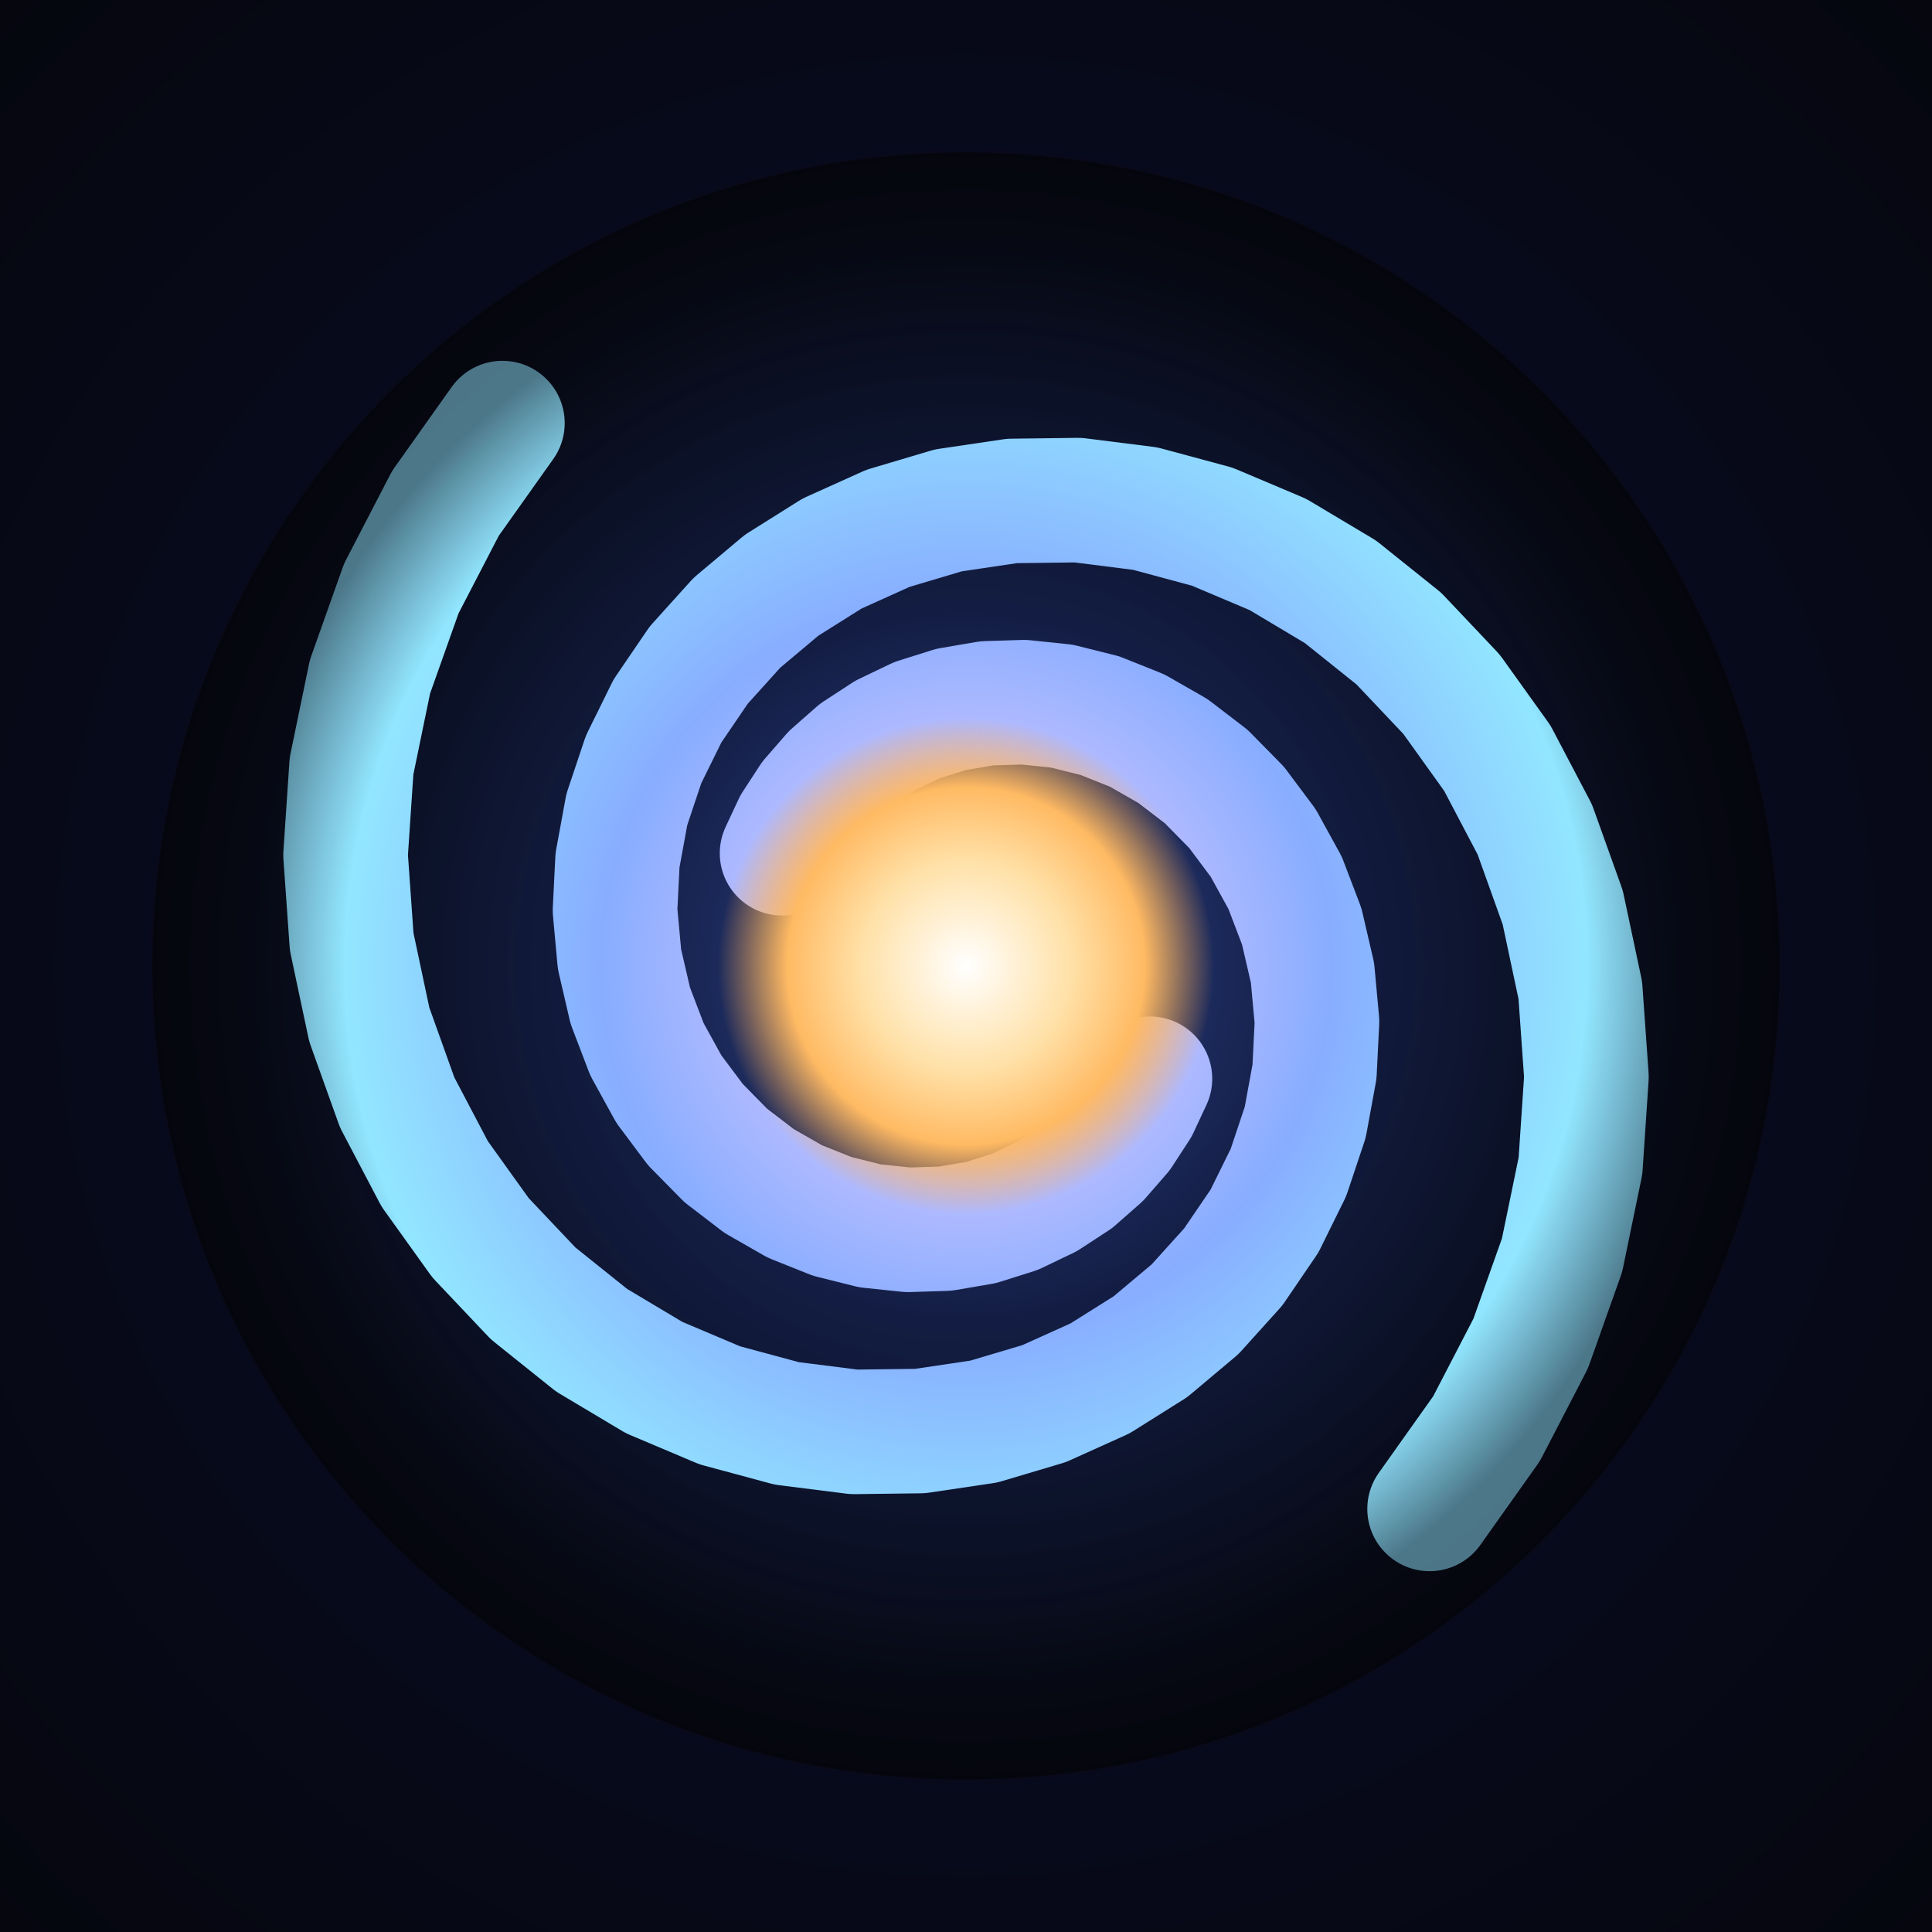
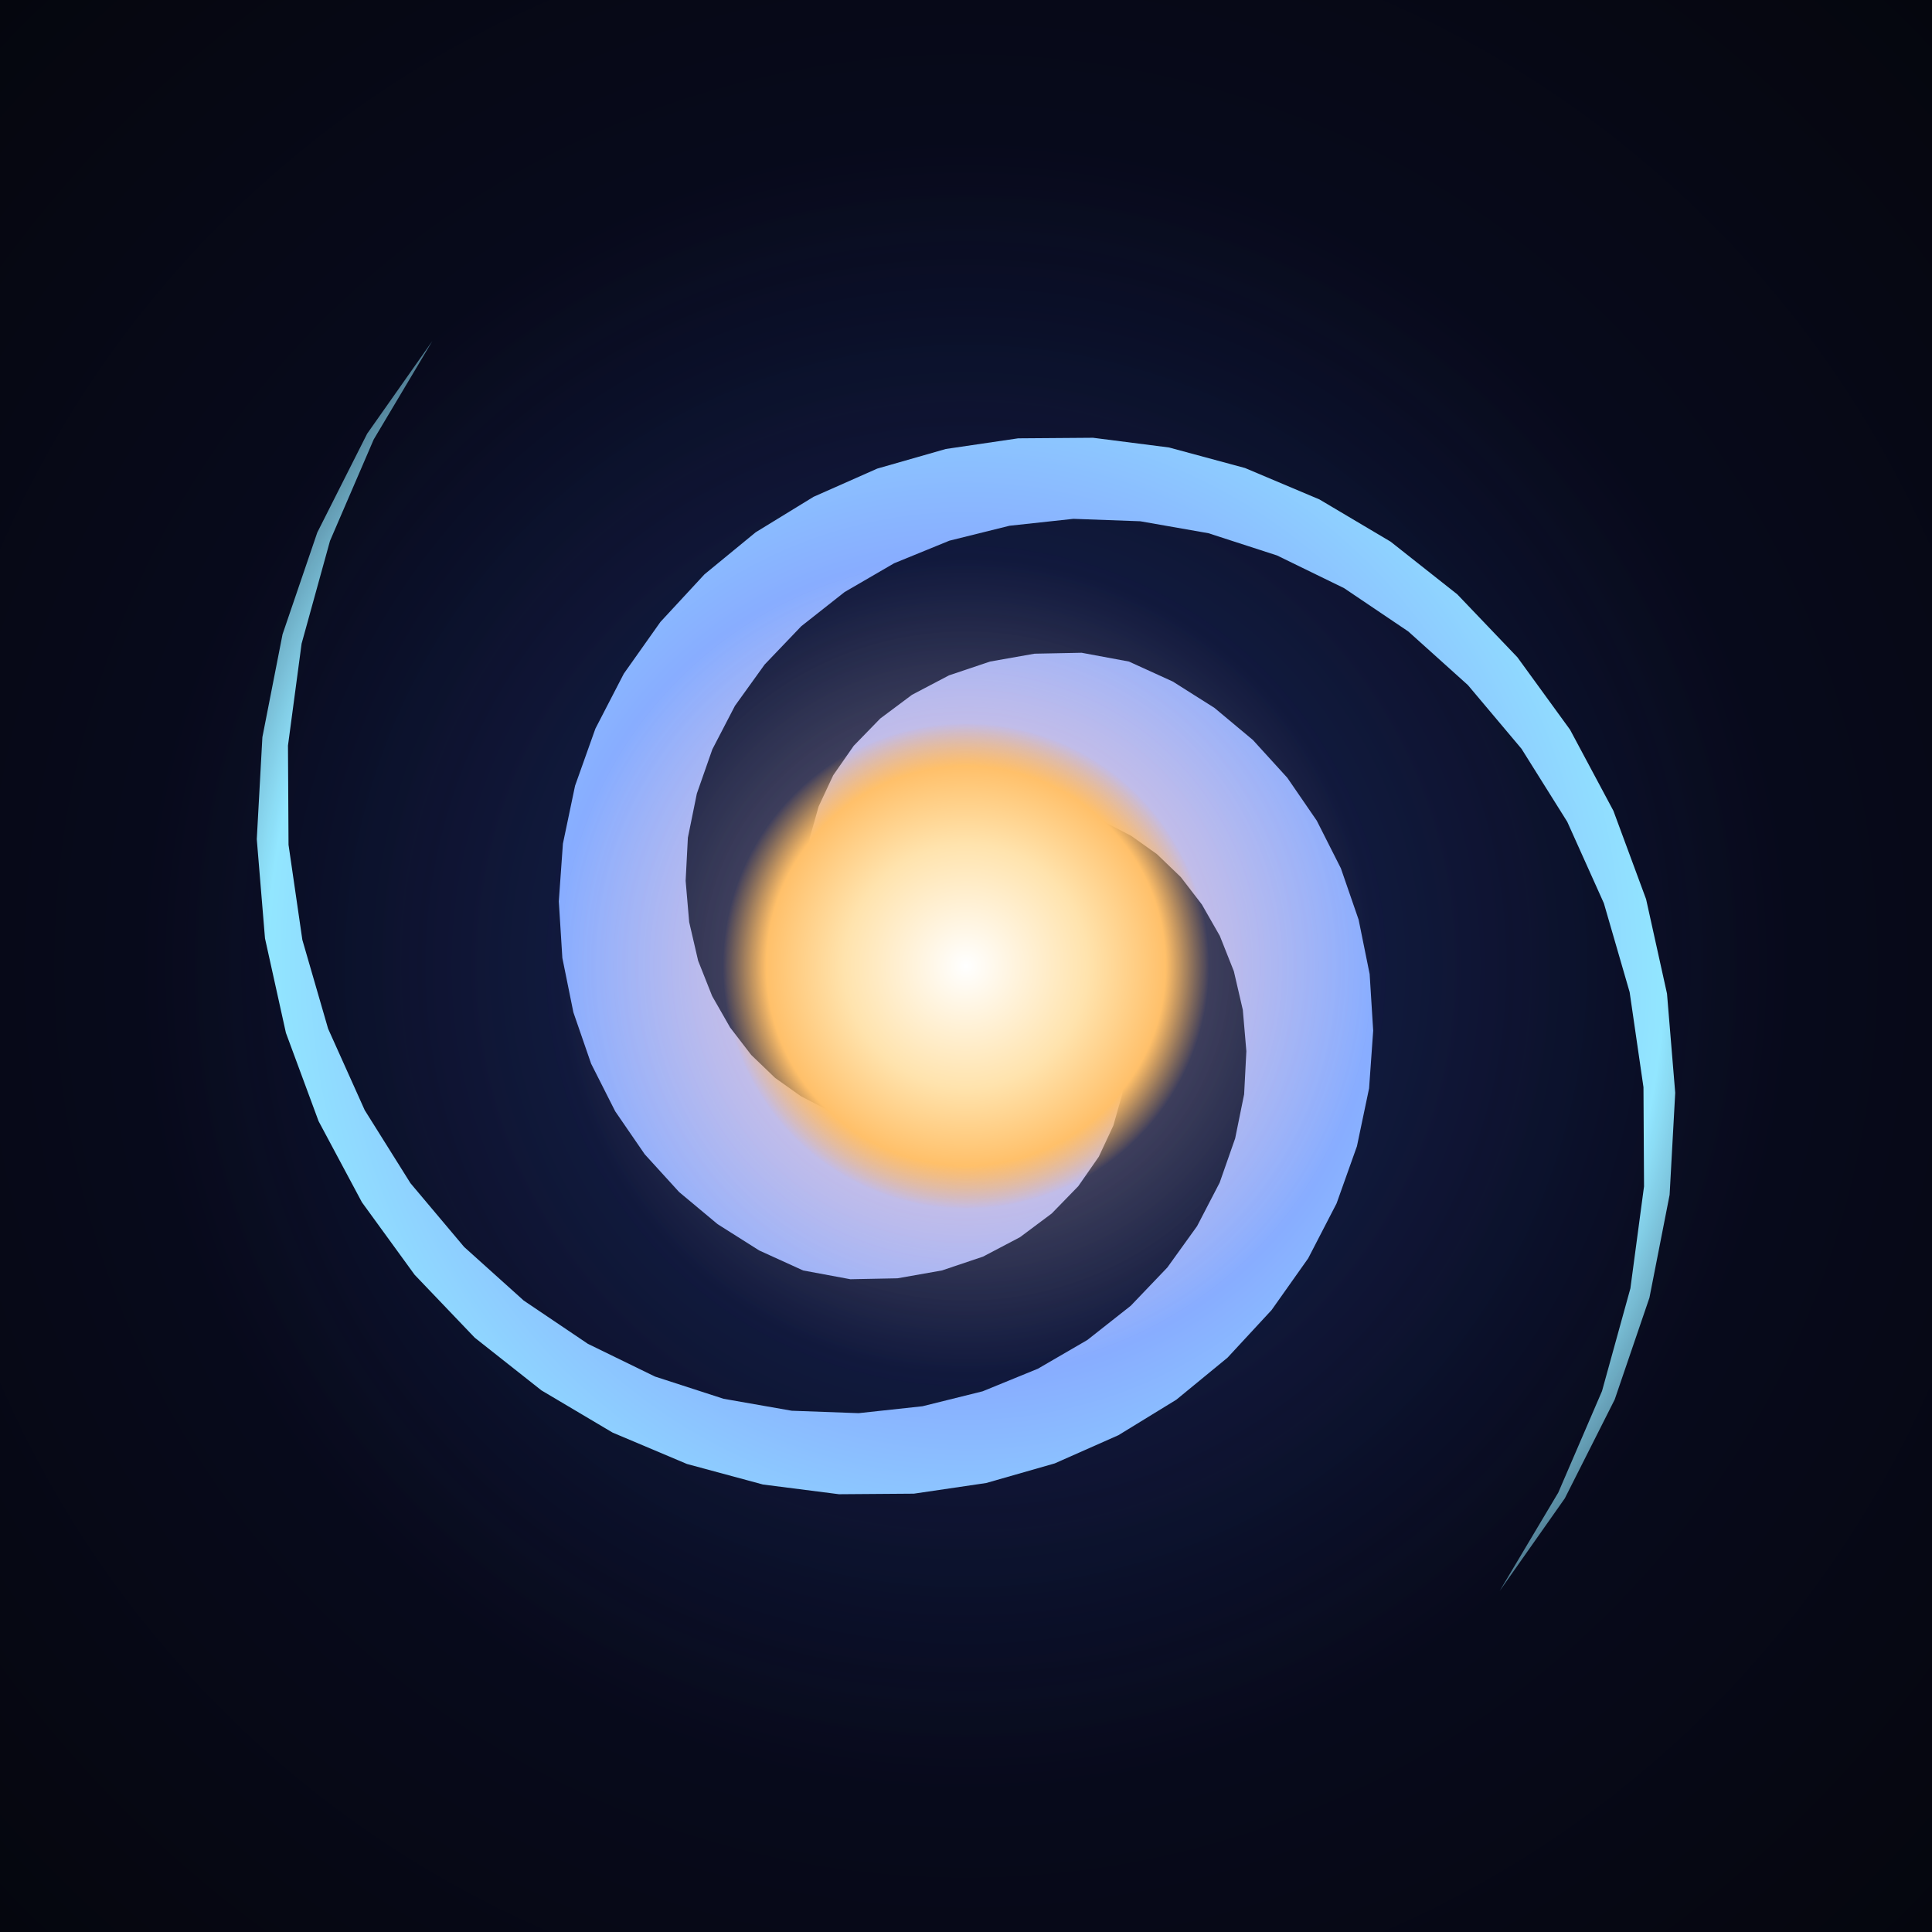
<svg xmlns="http://www.w3.org/2000/svg" viewBox="0 0 1024 1024">
  <defs>
    <radialGradient id="bg" cx="50%" cy="50%" r="72%">
      <stop offset="0%" stop-color="#0b1030" />
      <stop offset="100%" stop-color="#05060d" />
    </radialGradient>
    <radialGradient id="disk">
      <stop offset="0" stop-color="#0e1640" />
-       <stop offset="0.6" stop-color="#090e22" />
+       <stop offset=".6" stop-color="#090e22" />
      <stop offset="1" stop-color="#05060d" />
    </radialGradient>
    <radialGradient id="glow">
-       <stop offset="0" stop-color="#5274e0" stop-opacity="0.6" />
-       <stop offset="0.5" stop-color="#314a98" stop-opacity="0.22" />
+       <stop offset="0" stop-color="#5274e0" stop-opacity=".55" />
+       <stop offset=".5" stop-color="#314a98" stop-opacity=".2" />
      <stop offset="1" stop-color="#2a3e86" stop-opacity="0" />
    </radialGradient>
    <radialGradient id="arm" gradientUnits="userSpaceOnUse" cx="50" cy="50" r="44">
-       <stop offset="0.16" stop-color="#d6c6ff" />
-       <stop offset="0.5" stop-color="#88adff" />
-       <stop offset="0.85" stop-color="#92e6ff" />
-       <stop offset="1" stop-color="#92e6ff" stop-opacity="0.5" />
+       <stop offset=".16" stop-color="#d6c6ff" />
+       <stop offset=".5" stop-color="#88adff" />
+       <stop offset=".85" stop-color="#92e6ff" />
+       <stop offset="1" stop-color="#92e6ff" stop-opacity=".5" />
    </radialGradient>
-     <radialGradient id="core">
-       <stop offset="0" stop-color="#ffffff" />
-       <stop offset="0.42" stop-color="#ffe1a8" />
-       <stop offset="0.72" stop-color="#ffba63" />
-       <stop offset="1" stop-color="#ffab47" stop-opacity="0" />
+     <radialGradient id="halo">
+       <stop offset="0" stop-color="#ffd98e" stop-opacity=".55" />
+       <stop offset=".5" stop-color="#ffc06a" stop-opacity=".18" />
+       <stop offset="1" stop-color="#ffc06a" stop-opacity="0" />
+     </radialGradient>
+     <radialGradient id="bulge">
+       <stop offset="0" stop-color="#fff" />
+       <stop offset=".5" stop-color="#ffe3ad" />
+       <stop offset=".82" stop-color="#ffc06a" />
+       <stop offset="1" stop-color="#ffb24a" stop-opacity="0" />
    </radialGradient>
  </defs>
  <rect width="1024" height="1024" fill="url(#bg)" />
-   <g transform="translate(72,72) scale(8.8)">
-     <circle cx="50" cy="50" r="49" fill="url(#disk)" />
+   <g transform="translate(17,17) scale(9.9)">
    <circle cx="50" cy="50" r="44" fill="url(#glow)" />
-     <g fill="none" stroke="url(#arm)" stroke-width="7.5" stroke-linecap="round" stroke-linejoin="round">
-       <path d="M61.08 56.79 L60.30 58.46 L59.27 60.04 L58.01 61.49 L56.52 62.80 L54.82 63.91 L52.94 64.81 L50.91 65.45 L48.75 65.82 L46.51 65.89 L44.22 65.65 L41.94 65.08 L39.69 64.18 L37.54 62.95 L35.53 61.41 L33.70 59.55 L32.10 57.41 L30.78 55.01 L29.78 52.39 L29.13 49.59 L28.86 46.65 L29.01 43.63 L29.57 40.58 L30.58 37.56 L32.02 34.64 L33.90 31.88 L36.20 29.33 L38.89 27.07 L41.93 25.16 L45.30 23.64 L48.93 22.56 L52.77 21.99 L56.74 21.94 L60.79 22.45 L64.83 23.54 L68.78 25.21 L72.55 27.46 L76.07 30.28 L79.24 33.63 L82.00 37.48 L84.26 41.78 L85.94 46.47 L87.00 51.46 L87.37 56.68 L87.01 62.04 L85.90 67.42 L84.01 72.74 L81.35 77.87 L77.92 82.70" />
-       <path d="M38.92 43.21 L39.70 41.54 L40.73 39.96 L41.99 38.51 L43.48 37.20 L45.18 36.09 L47.06 35.19 L49.09 34.55 L51.25 34.18 L53.49 34.11 L55.78 34.35 L58.06 34.92 L60.31 35.82 L62.46 37.05 L64.47 38.59 L66.30 40.45 L67.90 42.59 L69.22 44.99 L70.22 47.61 L70.87 50.41 L71.14 53.35 L70.99 56.37 L70.43 59.42 L69.42 62.44 L67.98 65.36 L66.10 68.12 L63.80 70.67 L61.11 72.93 L58.07 74.84 L54.70 76.36 L51.07 77.44 L47.23 78.01 L43.26 78.06 L39.21 77.55 L35.17 76.46 L31.22 74.79 L27.45 72.54 L23.93 69.72 L20.76 66.37 L18.00 62.52 L15.74 58.22 L14.06 53.53 L13.00 48.54 L12.63 43.32 L12.99 37.96 L14.10 32.58 L15.99 27.26 L18.65 22.13 L22.08 17.30" />
+     <g fill="url(#arm)">
+       <path d="M58.53 55.23 L58.36 56.87 L57.89 58.54 L57.11 60.21 L56.01 61.79 L54.59 63.25 L52.89 64.52 L50.91 65.56 L48.71 66.30 L46.33 66.72 L43.81 66.77 L41.28 66.30 L38.93 65.23 L36.70 63.82 L34.64 62.10 L32.80 60.08 L31.22 57.78 L29.93 55.23 L28.98 52.48 L28.39 49.57 L28.20 46.54 L28.42 43.45 L29.07 40.35 L30.16 37.29 L31.68 34.35 L33.64 31.58 L36.00 29.03 L38.74 26.78 L41.84 24.88 L45.25 23.37 L48.92 22.32 L52.79 21.75 L56.80 21.72 L60.87 22.24 L64.94 23.34 L68.92 25.02 L72.73 27.28 L76.30 30.10 L79.52 33.47 L82.34 37.35 L84.66 41.69 L86.41 46.42 L87.53 51.48 L87.97 56.79 L87.67 62.25 L86.59 67.76 L84.73 73.21 L82.06 78.50 L78.57 83.46 L78.57 83.46 L81.71 78.19 L84.05 72.76 L85.57 67.26 L86.30 61.80 L86.27 56.49 L85.53 51.40 L84.15 46.64 L82.19 42.28 L79.74 38.37 L76.87 34.96 L73.68 32.09 L70.24 29.77 L66.65 28.02 L62.98 26.83 L59.33 26.19 L55.75 26.06 L52.33 26.43 L49.11 27.23 L46.15 28.44 L43.50 29.98 L41.18 31.81 L39.22 33.86 L37.63 36.07 L36.42 38.40 L35.59 40.77 L35.11 43.13 L34.99 45.44 L35.18 47.65 L35.66 49.72 L36.41 51.61 L37.37 53.29 L38.50 54.76 L39.78 55.99 L41.16 56.97 L42.59 57.71 L44.04 58.20 L45.47 58.47 L46.76 58.78 L48.01 59.07 L49.27 59.22 L50.54 59.22 L51.80 59.08 L53.05 58.80 L54.26 58.37 L55.43 57.80 L56.54 57.08 L57.58 56.22 L58.53 55.23 Z" />
+       <path d="M41.47 44.77 L41.64 43.13 L42.11 41.46 L42.89 39.79 L43.99 38.21 L45.41 36.75 L47.11 35.48 L49.09 34.44 L51.29 33.70 L53.67 33.28 L56.19 33.23 L58.72 33.70 L61.07 34.77 L63.30 36.18 L65.36 37.90 L67.20 39.92 L68.78 42.22 L70.07 44.77 L71.02 47.52 L71.61 50.43 L71.80 53.46 L71.58 56.55 L70.93 59.65 L69.84 62.71 L68.32 65.65 L66.36 68.42 L64.00 70.97 L61.26 73.22 L58.16 75.12 L54.75 76.63 L51.08 77.68 L47.21 78.25 L43.20 78.28 L39.13 77.76 L35.06 76.66 L31.08 74.98 L27.27 72.72 L23.70 69.90 L20.48 66.53 L17.66 62.65 L15.34 58.31 L13.59 53.58 L12.47 48.52 L12.03 43.21 L12.33 37.75 L13.41 32.24 L15.27 26.79 L17.94 21.50 L21.43 16.54 L21.43 16.54 L18.29 21.81 L15.95 27.24 L14.43 32.74 L13.70 38.20 L13.73 43.51 L14.47 48.60 L15.85 53.36 L17.81 57.72 L20.26 61.63 L23.13 65.04 L26.32 67.91 L29.76 70.23 L33.35 71.98 L37.02 73.17 L40.67 73.81 L44.25 73.94 L47.67 73.57 L50.89 72.77 L53.85 71.56 L56.50 70.02 L58.82 68.19 L60.78 66.14 L62.37 63.93 L63.58 61.60 L64.41 59.23 L64.89 56.87 L65.01 54.56 L64.82 52.35 L64.34 50.28 L63.59 48.39 L62.63 46.71 L61.50 45.24 L60.22 44.01 L58.84 43.03 L57.41 42.29 L55.96 41.80 L54.53 41.53 L53.24 41.22 L51.99 40.93 L50.73 40.78 L49.46 40.78 L48.20 40.92 L46.95 41.20 L45.74 41.63 L44.57 42.20 L43.46 42.92 L42.42 43.78 L41.47 44.77 Z" />
    </g>
-     <circle cx="50" cy="50" r="15" fill="url(#core)" />
+     <circle cx="50" cy="50" r="22" fill="url(#halo)" />
+     <circle cx="50" cy="50" r="13" fill="url(#bulge)" />
  </g>
</svg>
